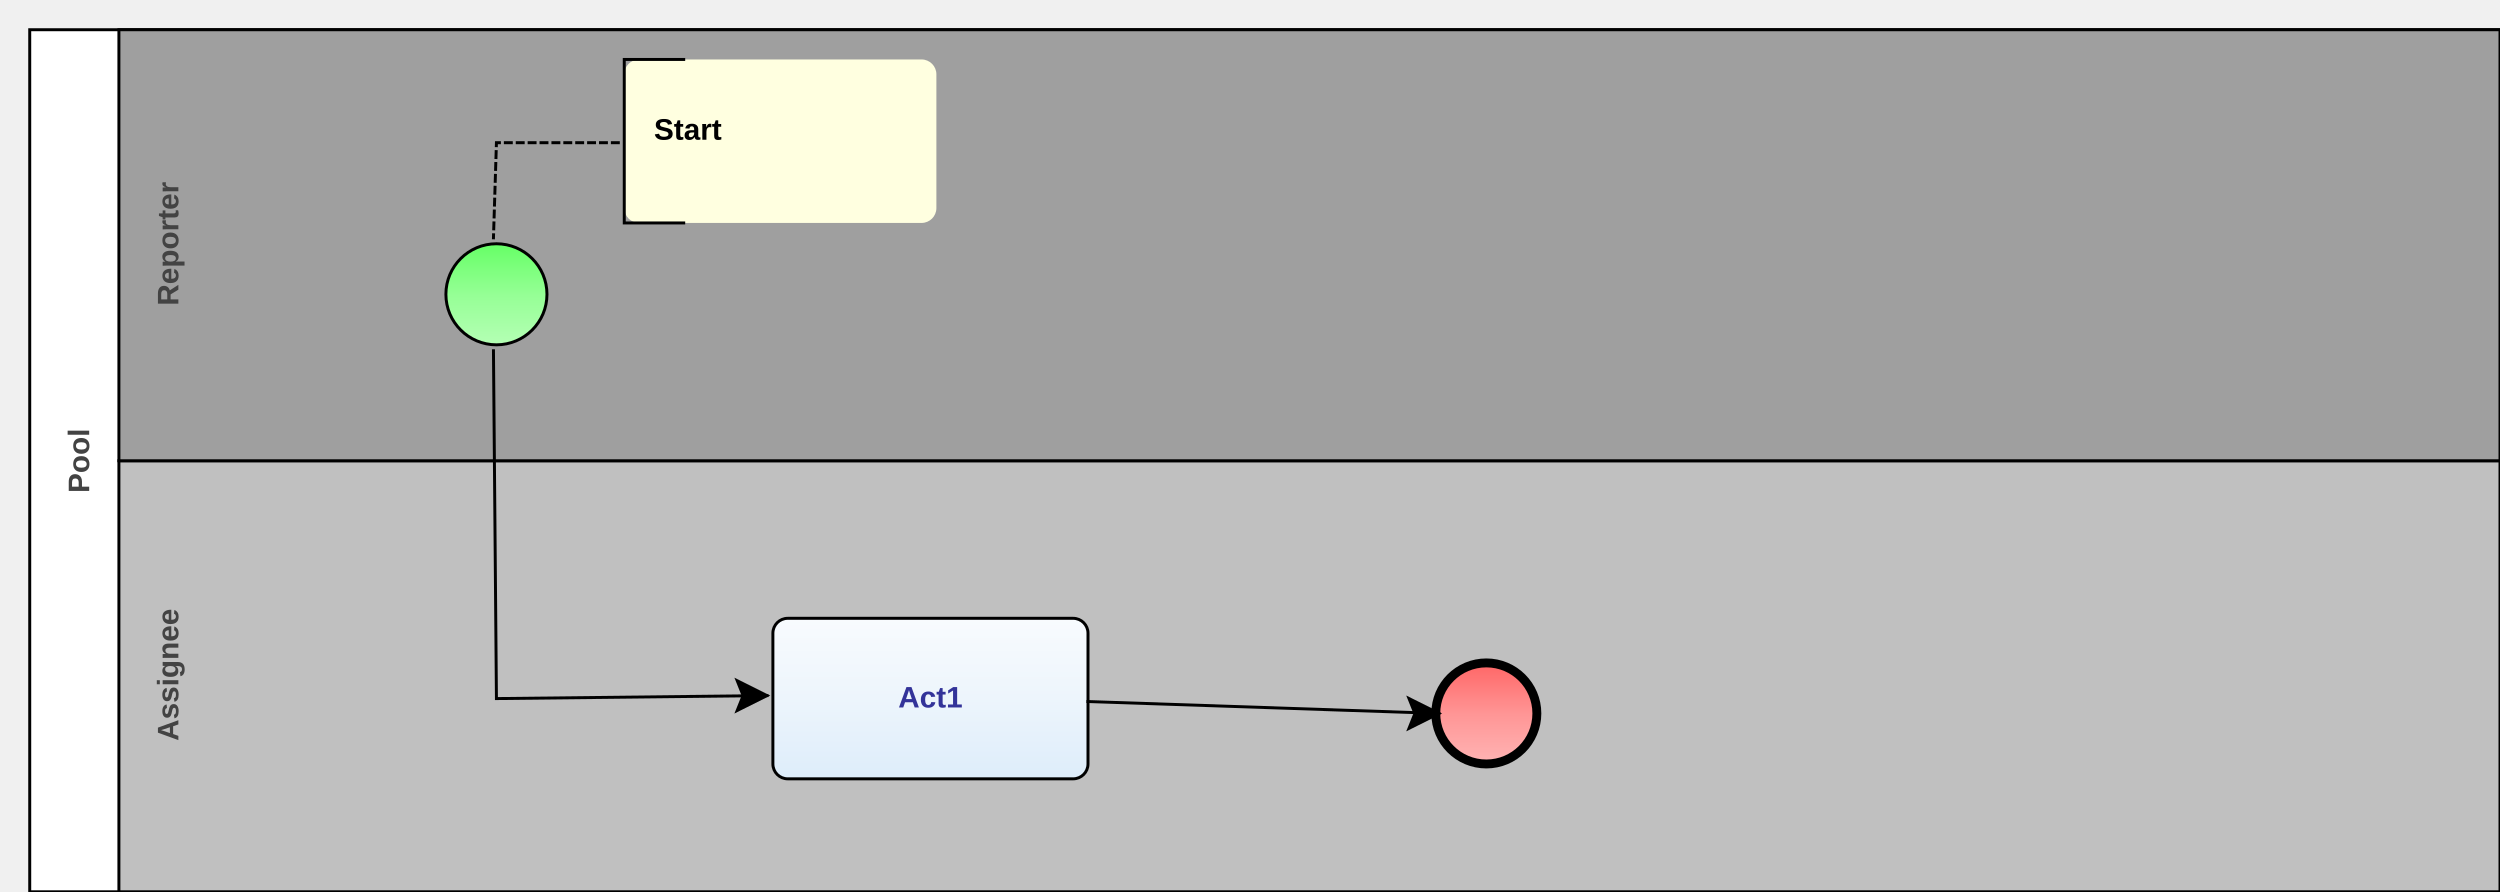
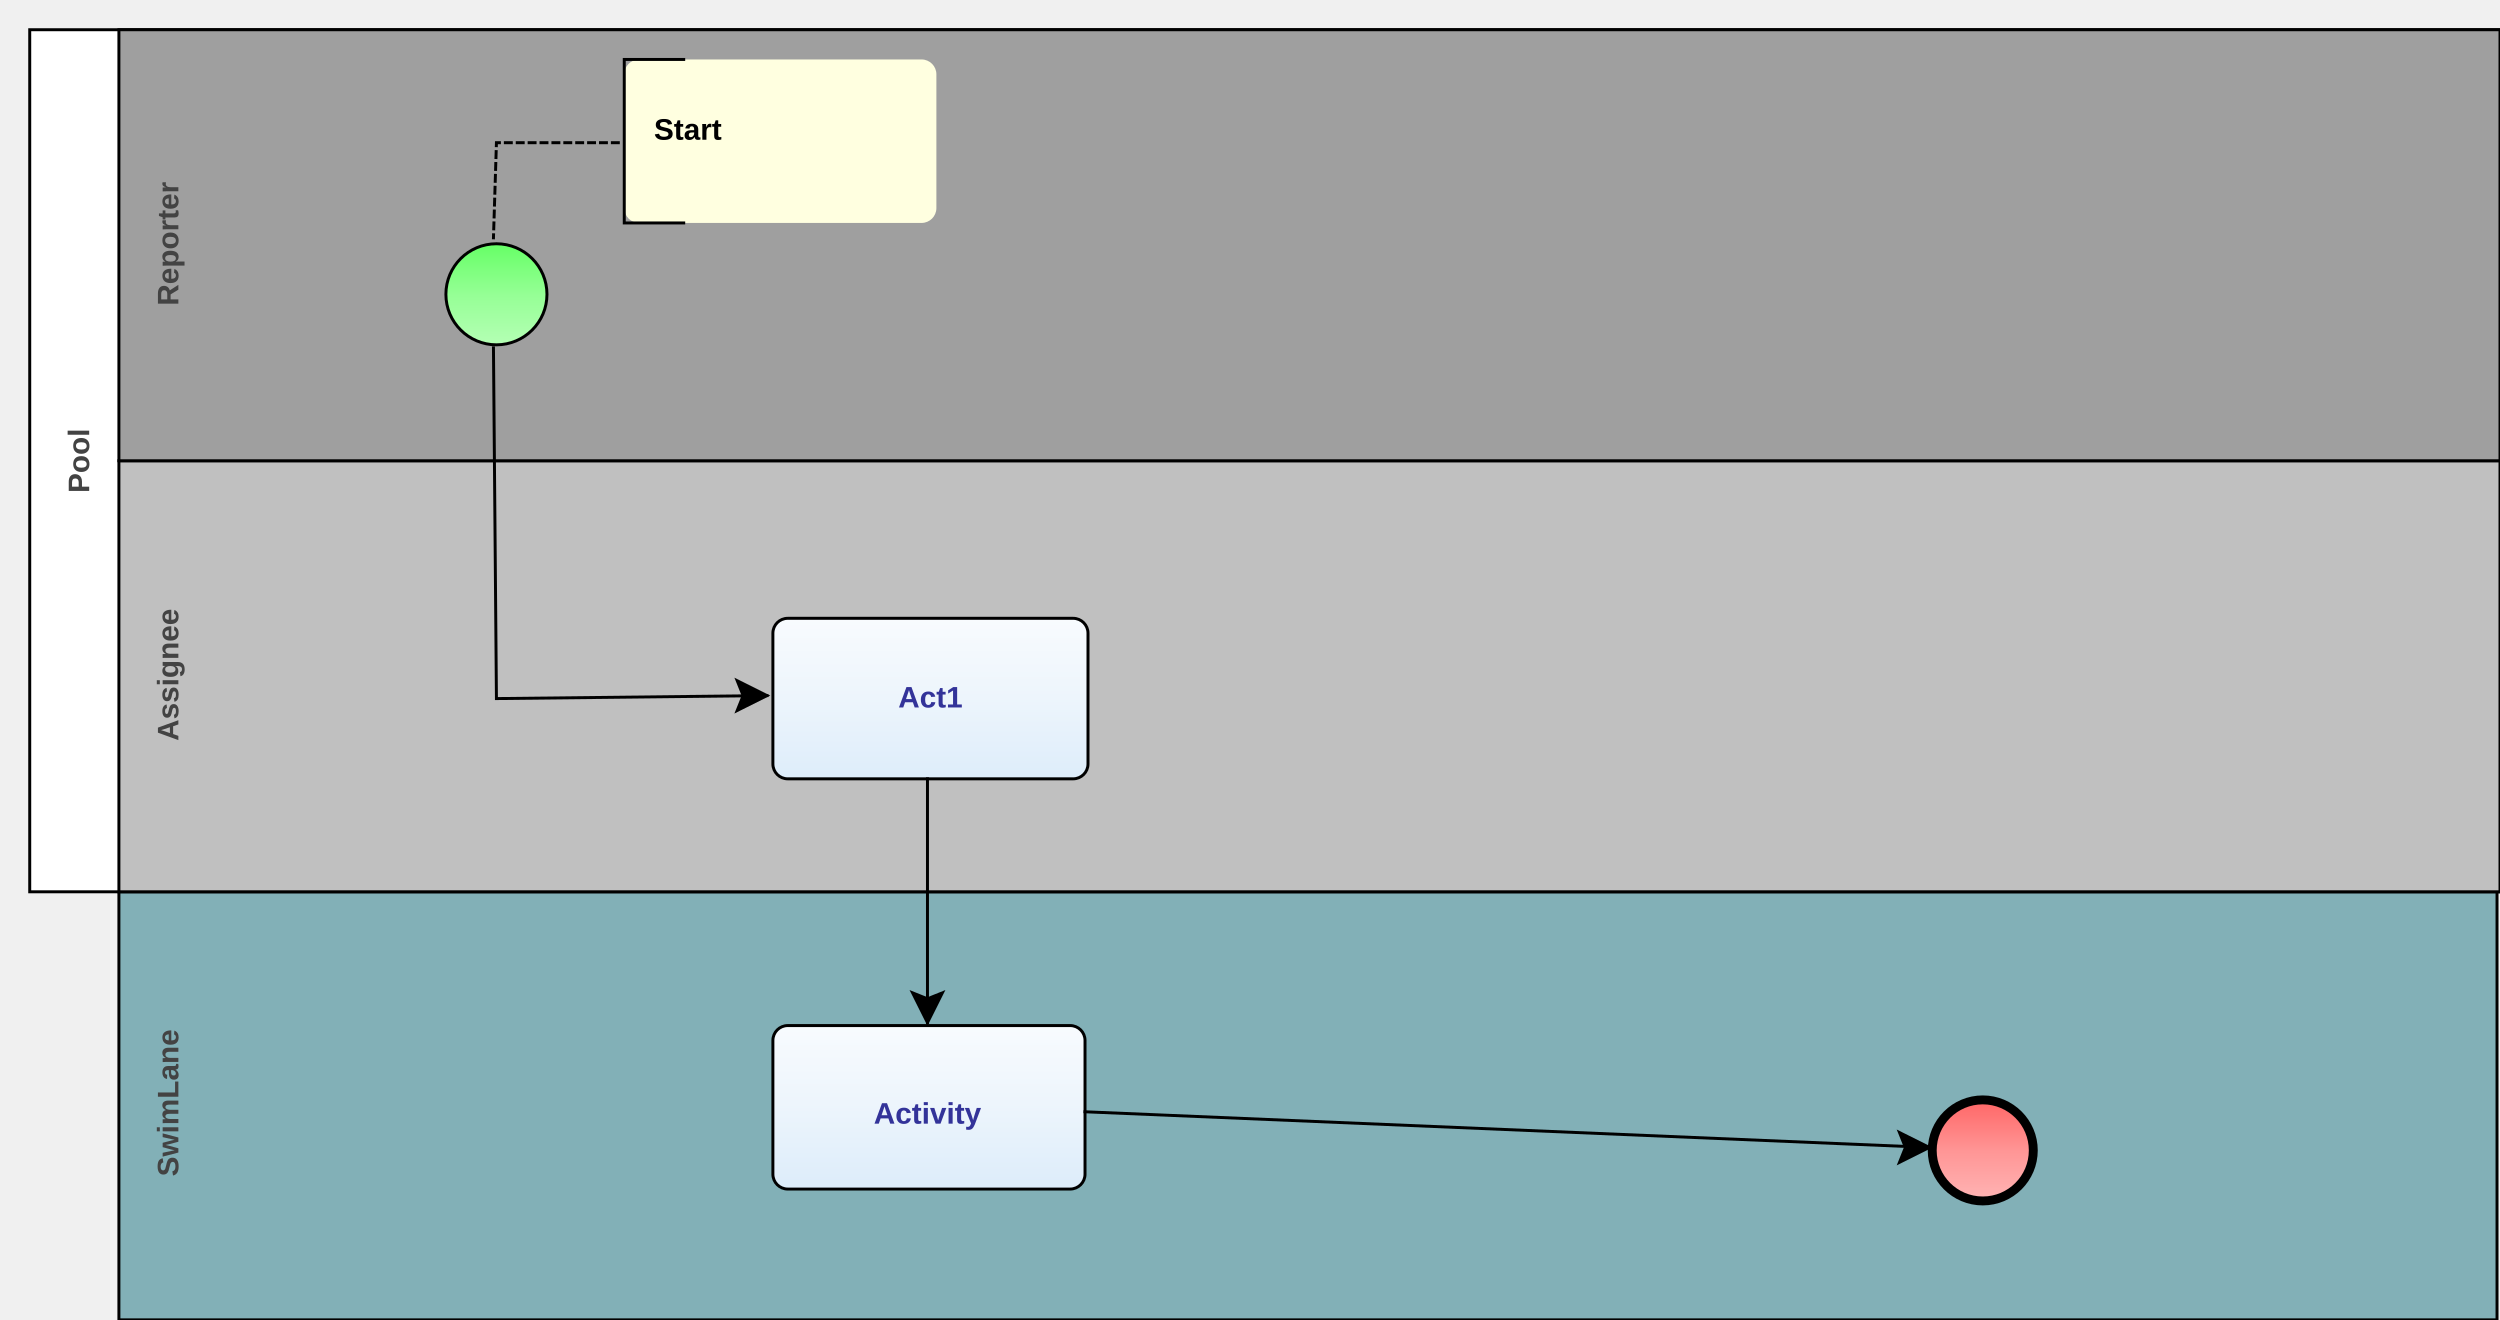
- <svg xmlns="http://www.w3.org/2000/svg" xmlns:xlink="http://www.w3.org/1999/xlink" style="stroke-dasharray:none; shape-rendering:auto; font-family:'Arial'; text-rendering:auto; fill-opacity:1; color-interpolation:auto; color-rendering:auto; font-size:12; fill:black; stroke:black; image-rendering:auto; stroke-miterlimit:10; stroke-linecap:square; stroke-linejoin:miter; font-style:normal; stroke-width:1; stroke-dashoffset:0; font-weight:normal; stroke-opacity:1;" contentScriptType="text/ecmascript" preserveAspectRatio="xMidYMid meet" zoomAndPan="magnify" version="1.0" contentStyleType="text/css" xml:xlink="http://www.w3.org/1999/xlink" width="841" height="300">
+ <svg xmlns="http://www.w3.org/2000/svg" xmlns:xlink="http://www.w3.org/1999/xlink" style="stroke-dasharray:none; shape-rendering:auto; font-family:'Arial'; text-rendering:auto; fill-opacity:1; color-interpolation:auto; color-rendering:auto; font-size:12; fill:black; stroke:black; image-rendering:auto; stroke-miterlimit:10; stroke-linecap:square; stroke-linejoin:miter; font-style:normal; stroke-width:1; stroke-dashoffset:0; font-weight:normal; stroke-opacity:1;" contentScriptType="text/ecmascript" preserveAspectRatio="xMidYMid meet" zoomAndPan="magnify" version="1.0" contentStyleType="text/css" xml:xlink="http://www.w3.org/1999/xlink" width="841" height="444">
+   <rect x="40" y="299" width="800" height="145" ry="0" rx="0" style="stroke:#000000; fill:#82B0B7" />
+   <g componentSequence="12">
+     <text x="-371" y="46" transform="rotate(270)" text-anchor="middle" style="font-weight:bold;font-size:10px;stroke:none; fill:#434343">
+       <tspan dy="14" x="-371">SwimLane</tspan>
+     </text>
+   </g>
+   <rect x="30" y="145" width="801" height="145" ry="0" rx="0" style="stroke:#000000; fill:#C0C0C0" />
+   <g componentSequence="11">
+     <text x="-217" y="36" transform="rotate(270)" text-anchor="middle" style="font-weight:bold;font-size:10px;stroke:none; fill:#434343">
+       <tspan dy="14" x="-217">Assignee</tspan>
+     </text>
+   </g>
  <rect x="10" y="10" width="831" height="290" ry="0" rx="0" style="stroke:#000000; fill:#FFFFFF" />
  <rect x="40" y="155" width="801" height="145" ry="0" rx="0" style="stroke:#000000; fill:#C0C0C0" />
  <g componentSequence="3">
    <text x="-227" y="46" transform="rotate(270)" text-anchor="middle" style="font-weight:bold;font-size:10px;stroke:none; fill:#434343">
      <tspan dy="14" x="-227">Assignee</tspan>
    </text>
  </g>
  <rect x="40" y="10" width="801" height="145" ry="0" rx="0" style="stroke:#000000; fill:#9F9F9F" />
  <g componentSequence="2">
    <text x="-82" y="46" transform="rotate(270)" text-anchor="middle" style="font-weight:bold;font-size:10px;stroke:none; fill:#434343">
      <tspan dy="14" x="-82">Reporter</tspan>
    </text>
  </g>
  <g componentSequence="1">
    <text x="-155" y="16" transform="rotate(270)" text-anchor="middle" style="font-weight:bold;font-size:10px;stroke:none; fill:#434343">
      <tspan dy="14" x="-155">Pool</tspan>
    </text>
  </g>
  <g sequence="4">
-     <ellipse cx="167" cy="99" rx="17" ry="17" stroke-width="1" style="fill:url(#linearGradient66FF6696FF96B6FFB6_569268445);" stroke="336633" />
+     <ellipse cx="167" cy="99" rx="17" ry="17" stroke-width="1" style="fill:url(#linearGradient66FF6696FF96B6FFB6_1631654892);" stroke="336633" />
  </g>
  <g sequence="5">
-     <rect x="260" y="208" width="106" height="54" ry="5" rx="5" style="fill:url(#linearGradientF8FBFEEDF5FCDEEDFAD4E7F8E2E5E9_791257744);" stroke="191970" />
+     <rect x="260" y="208" width="106" height="54" ry="5" rx="5" style="fill:url(#linearGradientF8FBFEEDF5FCDEEDFAD4E7F8E2E5E9_1871110580);" stroke="191970" />
  </g>
  <g componentSequence="5">
    <text x="313" y="224" text-anchor="middle" style="font-weight:bold;font-size:10px;stroke:none; fill:#333399">
      <tspan dy="14" x="313">Act1</tspan>
    </text>
  </g>
  <rect x="210" y="20" width="105" height="55" ry="5" rx="5" style="stroke:none; fill:#FFFFE0" />
  <g componentSequence="7">
    <text x="220" y="33" text-anchor="left" style="font-weight:bold;font-size:10px;stroke:none; fill:#000000">
      <tspan dy="14" x="220">Start</tspan>
    </text>
  </g>
  <path style="fill:none; stroke-width:1; stroke:#000000;" d="M230.0 20.0 L210.0 20.0 L210.0 75.0 L230.0 75.0" />
  <g sequence="9">
-     <ellipse cx="500" cy="240" rx="17" ry="17" stroke-width="3" style="fill:url(#linearGradientFF6666FF9696FFB6B6_722875309);" stroke="993333" />
+     <ellipse cx="667" cy="387" rx="17" ry="17" stroke-width="3" style="fill:url(#linearGradientFF6666FF9696FFB6B6_1807317148);" stroke="993333" />
+   </g>
+   <g sequence="13">
+     <rect x="260" y="345" width="105" height="55" ry="5" rx="5" style="fill:url(#linearGradientF8FBFEEDF5FCDEEDFAD4E7F8E2E5E9_784067471);" stroke="191970" />
+   </g>
+   <g componentSequence="13">
+     <text x="312" y="364" text-anchor="middle" style="font-weight:bold;font-size:10px;stroke:none; fill:#333399">
+       <tspan dy="14" x="312">Activity</tspan>
+     </text>
  </g>
  <g componentSequence="6">
    <text x="177" y="222" style="font-size:10px;font-weight:none;stroke:none; fill:#333399" text-anchor="left" />
  </g>
  <g componentSequence="8">
    <text x="182" y="48" style="font-size:10px;font-weight:none;stroke:none; fill:#333399" text-anchor="left" />
  </g>
-   <g componentSequence="10">
-     <text x="434" y="238" style="font-size:10px;font-weight:none;stroke:none; fill:#333399" text-anchor="left" />
+   <g componentSequence="14">
+     <text x="322" y="303" style="font-size:10px;font-weight:none;stroke:none; fill:#333399" text-anchor="left" />
  </g>
-   <path style="fill:none; stroke:#000000;stroke-width:1" d="M166.0 118.0 L167.0 235.0 L258.0 234.0" />
+   <g componentSequence="15">
+     <text x="517" y="380" style="font-size:10px;font-weight:none;stroke:none; fill:#333399" text-anchor="left" />
+   </g>
+   <path style="fill:none; stroke:#000000;stroke-width:1" d="M166.0 117.0 L167.0 235.0 L258.0 234.0" />
  <polygon style="fill:#000000; stroke:#000000;" points=" 248 229 258 234 248 239 250 234" />
  <path style="fill:none; stroke:#000000;stroke-dasharray:2" d="M208.0 48.0 L167.0 48.0 L166.0 80.0" />
-   <path style="fill:none; stroke:#000000;stroke-width:1" d="M366.0 236.0 L484.0 240.0" />
-   <polygon style="fill:#000000; stroke:#000000;" points=" 474 235 484 240 474 245 476 240" />
+   <path style="fill:none; stroke:#000000;stroke-width:1" d="M312.0 262.0 L312.0 344.0" />
+   <polygon style="fill:#000000; stroke:#000000;" points=" 317 334 312 344 307 334 312 336" />
+   <path style="fill:none; stroke:#000000;stroke-width:1" d="M365.0 374.0 L649.0 386.0" />
+   <polygon style="fill:#000000; stroke:#000000;" points=" 639 381 649 386 639 391 641 386" />
  <defs>
-     <linearGradient xlink:href="#linearGradient66FF6696FF96B6FFB6" id="linearGradient66FF6696FF96B6FFB6_569268445" x1="0" y1="82.0" x2="0" y2="117.0" gradientUnits="userSpaceOnUse" xlink:type="simple" xlink:actuate="onLoad" xlink:show="other" />
+     <linearGradient xlink:href="#linearGradient66FF6696FF96B6FFB6" id="linearGradient66FF6696FF96B6FFB6_1631654892" x1="0" y1="82.0" x2="0" y2="117.0" gradientUnits="userSpaceOnUse" xlink:type="simple" xlink:actuate="onLoad" xlink:show="other" />
    <linearGradient id="linearGradient66FF6696FF96B6FFB6">
      <stop style="stop-color:#66FF66;stop-opacity:1;" offset="0.0" id="stop66FF66" />
      <stop style="stop-color:#96FF96;stop-opacity:1;" offset="0.5" id="stop96FF96" />
      <stop style="stop-color:#B6FFB6;stop-opacity:1;" offset="1.0" id="stopB6FFB6" />
    </linearGradient>
-     <linearGradient xlink:href="#linearGradientF8FBFEEDF5FCDEEDFAD4E7F8E2E5E9" id="linearGradientF8FBFEEDF5FCDEEDFAD4E7F8E2E5E9_791257744" x1="0" y1="208.0" x2="0" y2="314.0" gradientUnits="userSpaceOnUse" xlink:type="simple" xlink:actuate="onLoad" xlink:show="other" />
+     <linearGradient xlink:href="#linearGradientF8FBFEEDF5FCDEEDFAD4E7F8E2E5E9" id="linearGradientF8FBFEEDF5FCDEEDFAD4E7F8E2E5E9_1871110580" x1="0" y1="208.0" x2="0" y2="314.0" gradientUnits="userSpaceOnUse" xlink:type="simple" xlink:actuate="onLoad" xlink:show="other" />
    <linearGradient id="linearGradientF8FBFEEDF5FCDEEDFAD4E7F8E2E5E9">
      <stop style="stop-color:#F8FBFE;stop-opacity:1;" offset="0.0" id="stopF8FBFE" />
      <stop style="stop-color:#EDF5FC;stop-opacity:1;" offset="0.25" id="stopEDF5FC" />
      <stop style="stop-color:#DEEDFA;stop-opacity:1;" offset="0.5" id="stopDEEDFA" />
      <stop style="stop-color:#D4E7F8;stop-opacity:1;" offset="0.75" id="stopD4E7F8" />
      <stop style="stop-color:#E2E5E9;stop-opacity:1;" offset="1.0" id="stopE2E5E9" />
    </linearGradient>
-     <linearGradient xlink:href="#linearGradientFF6666FF9696FFB6B6" id="linearGradientFF6666FF9696FFB6B6_722875309" x1="0" y1="223.0" x2="0" y2="258.0" gradientUnits="userSpaceOnUse" xlink:type="simple" xlink:actuate="onLoad" xlink:show="other" />
+     <linearGradient xlink:href="#linearGradientFF6666FF9696FFB6B6" id="linearGradientFF6666FF9696FFB6B6_1807317148" x1="0" y1="370.0" x2="0" y2="405.0" gradientUnits="userSpaceOnUse" xlink:type="simple" xlink:actuate="onLoad" xlink:show="other" />
    <linearGradient id="linearGradientFF6666FF9696FFB6B6">
      <stop style="stop-color:#FF6666;stop-opacity:1;" offset="0.0" id="stopFF6666" />
      <stop style="stop-color:#FF9696;stop-opacity:1;" offset="0.5" id="stopFF9696" />
      <stop style="stop-color:#FFB6B6;stop-opacity:1;" offset="1.0" id="stopFFB6B6" />
    </linearGradient>
+     <linearGradient xlink:href="#linearGradientF8FBFEEDF5FCDEEDFAD4E7F8E2E5E9" id="linearGradientF8FBFEEDF5FCDEEDFAD4E7F8E2E5E9_784067471" x1="0" y1="345.0" x2="0" y2="450.0" gradientUnits="userSpaceOnUse" xlink:type="simple" xlink:actuate="onLoad" xlink:show="other" />
  </defs>
</svg>
